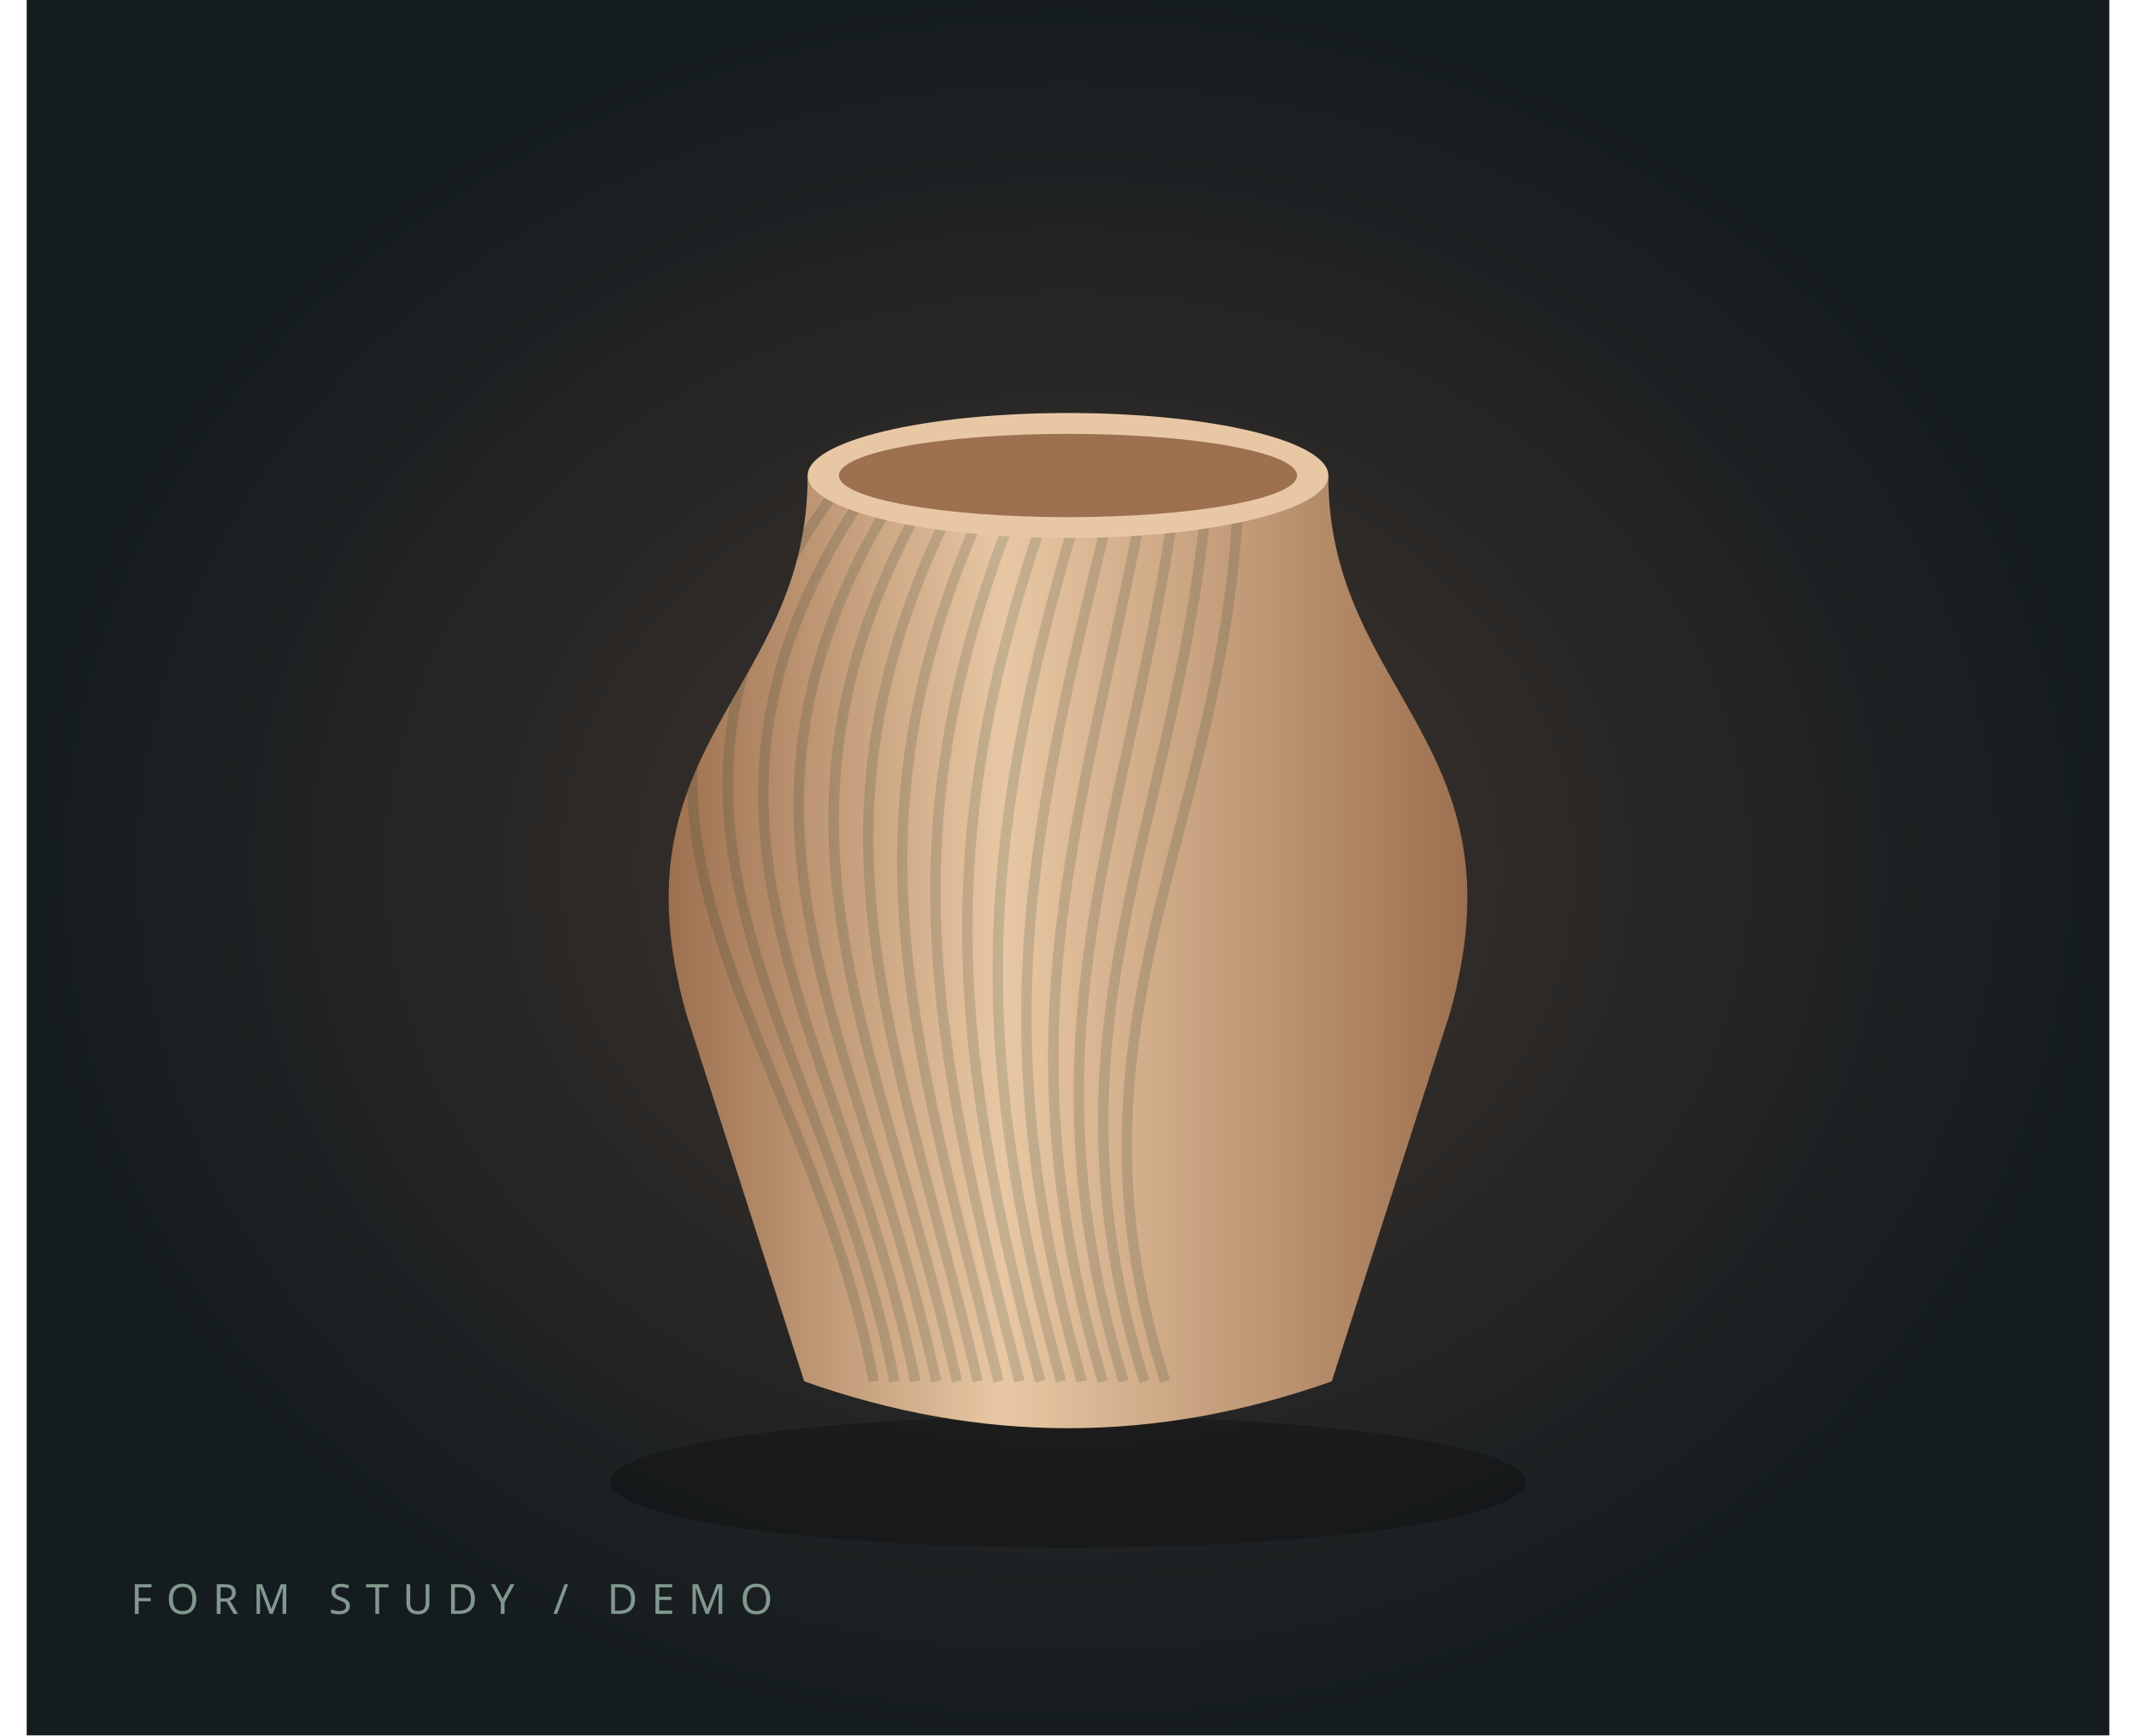
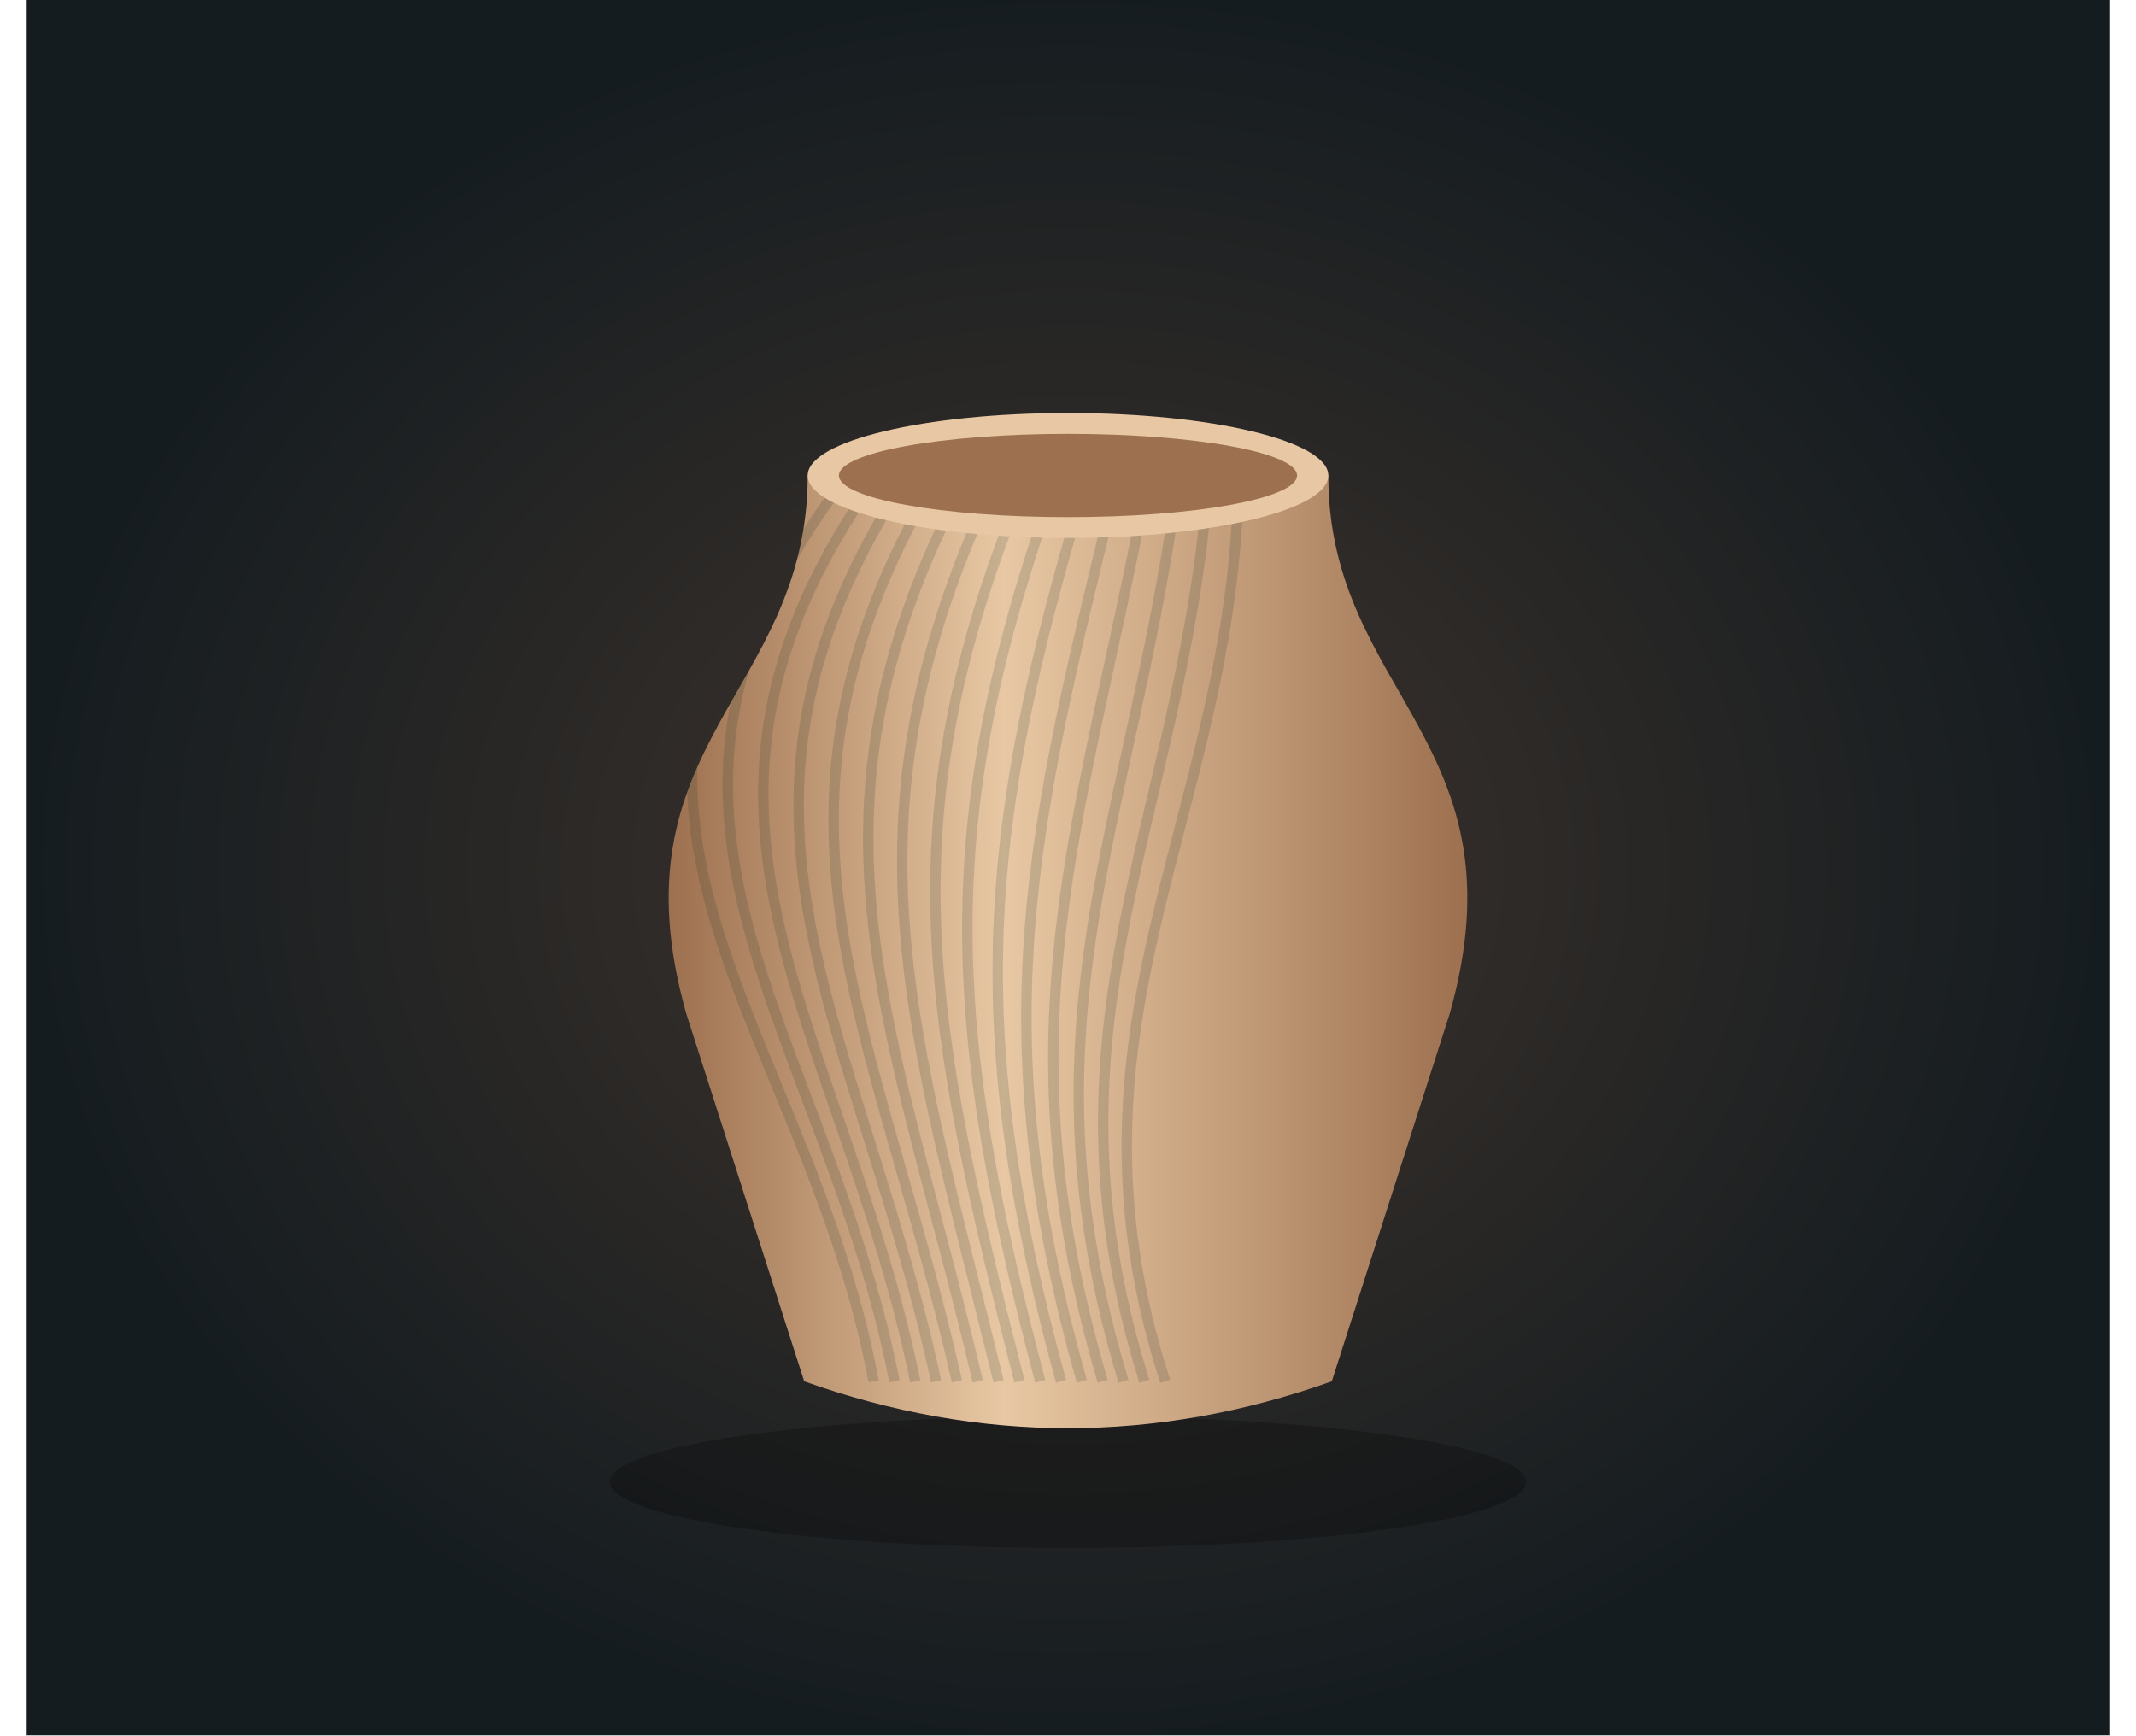
<svg xmlns="http://www.w3.org/2000/svg" width="800" height="650" viewBox="0 0 600 500">
  <defs>
    <radialGradient id="bg">
      <stop stop-color="#41352d" />
      <stop offset="1" stop-color="#151c20" />
    </radialGradient>
    <linearGradient id="v">
      <stop stop-color="#9d704f" />
      <stop offset=".42" stop-color="#e8c8a4" />
      <stop offset="1" stop-color="#9d704f" />
    </linearGradient>
    <clipPath id="shape">
      <path d="M225 137 C225 200 168 214 190 292 L224 398 Q300 425 376 398 L410 292 C432 214 375 200 375 137Z" />
    </clipPath>
  </defs>
  <rect width="600" height="500" fill="url(#bg)" />
  <ellipse cx="300" cy="427" rx="132" ry="19" fill="#000" opacity=".24" />
  <path d="M225 137 C225 200 168 214 190 292 L224 398 Q300 425 376 398 L410 292 C432 214 375 200 375 137Z" fill="url(#v)" />
  <g clip-path="url(#shape)" stroke="#152b23" opacity=".16" fill="none" stroke-width="3">
    <path d="M223 143 C 150 237 225 296 244 398" />
    <path d="M232 143 C 164 237 230 296 250 398" />
    <path d="M241 143 C 178 237 235 296 256 398" />
    <path d="M250 143 C 192 237 240 296 262 398" />
    <path d="M259 143 C 206 237 245 296 268 398" />
    <path d="M268 143 C 220 237 250 296 274 398" />
    <path d="M277 143 C 234 237 255 296 280 398" />
    <path d="M286 143 C 248 237 260 296 286 398" />
    <path d="M295 143 C 262 237 265 296 292 398" />
    <path d="M304 143 C 276 237 270 296 298 398" />
    <path d="M313 143 C 290 237 275 296 304 398" />
    <path d="M322 143 C 304 237 280 296 310 398" />
    <path d="M331 143 C 318 237 285 296 316 398" />
    <path d="M340 143 C 332 237 290 296 322 398" />
    <path d="M349 143 C 346 237 295 296 328 398" />
  </g>
  <ellipse cx="300" cy="137" rx="75" ry="18" fill="#e8c8a4" />
  <ellipse cx="300" cy="137" rx="66" ry="12" fill="#9d704f" />
-   <text x="30" y="465" font-family="sans-serif" font-size="12" letter-spacing="4" fill="#82988e">FORM STUDY / DEMO</text>
</svg>
